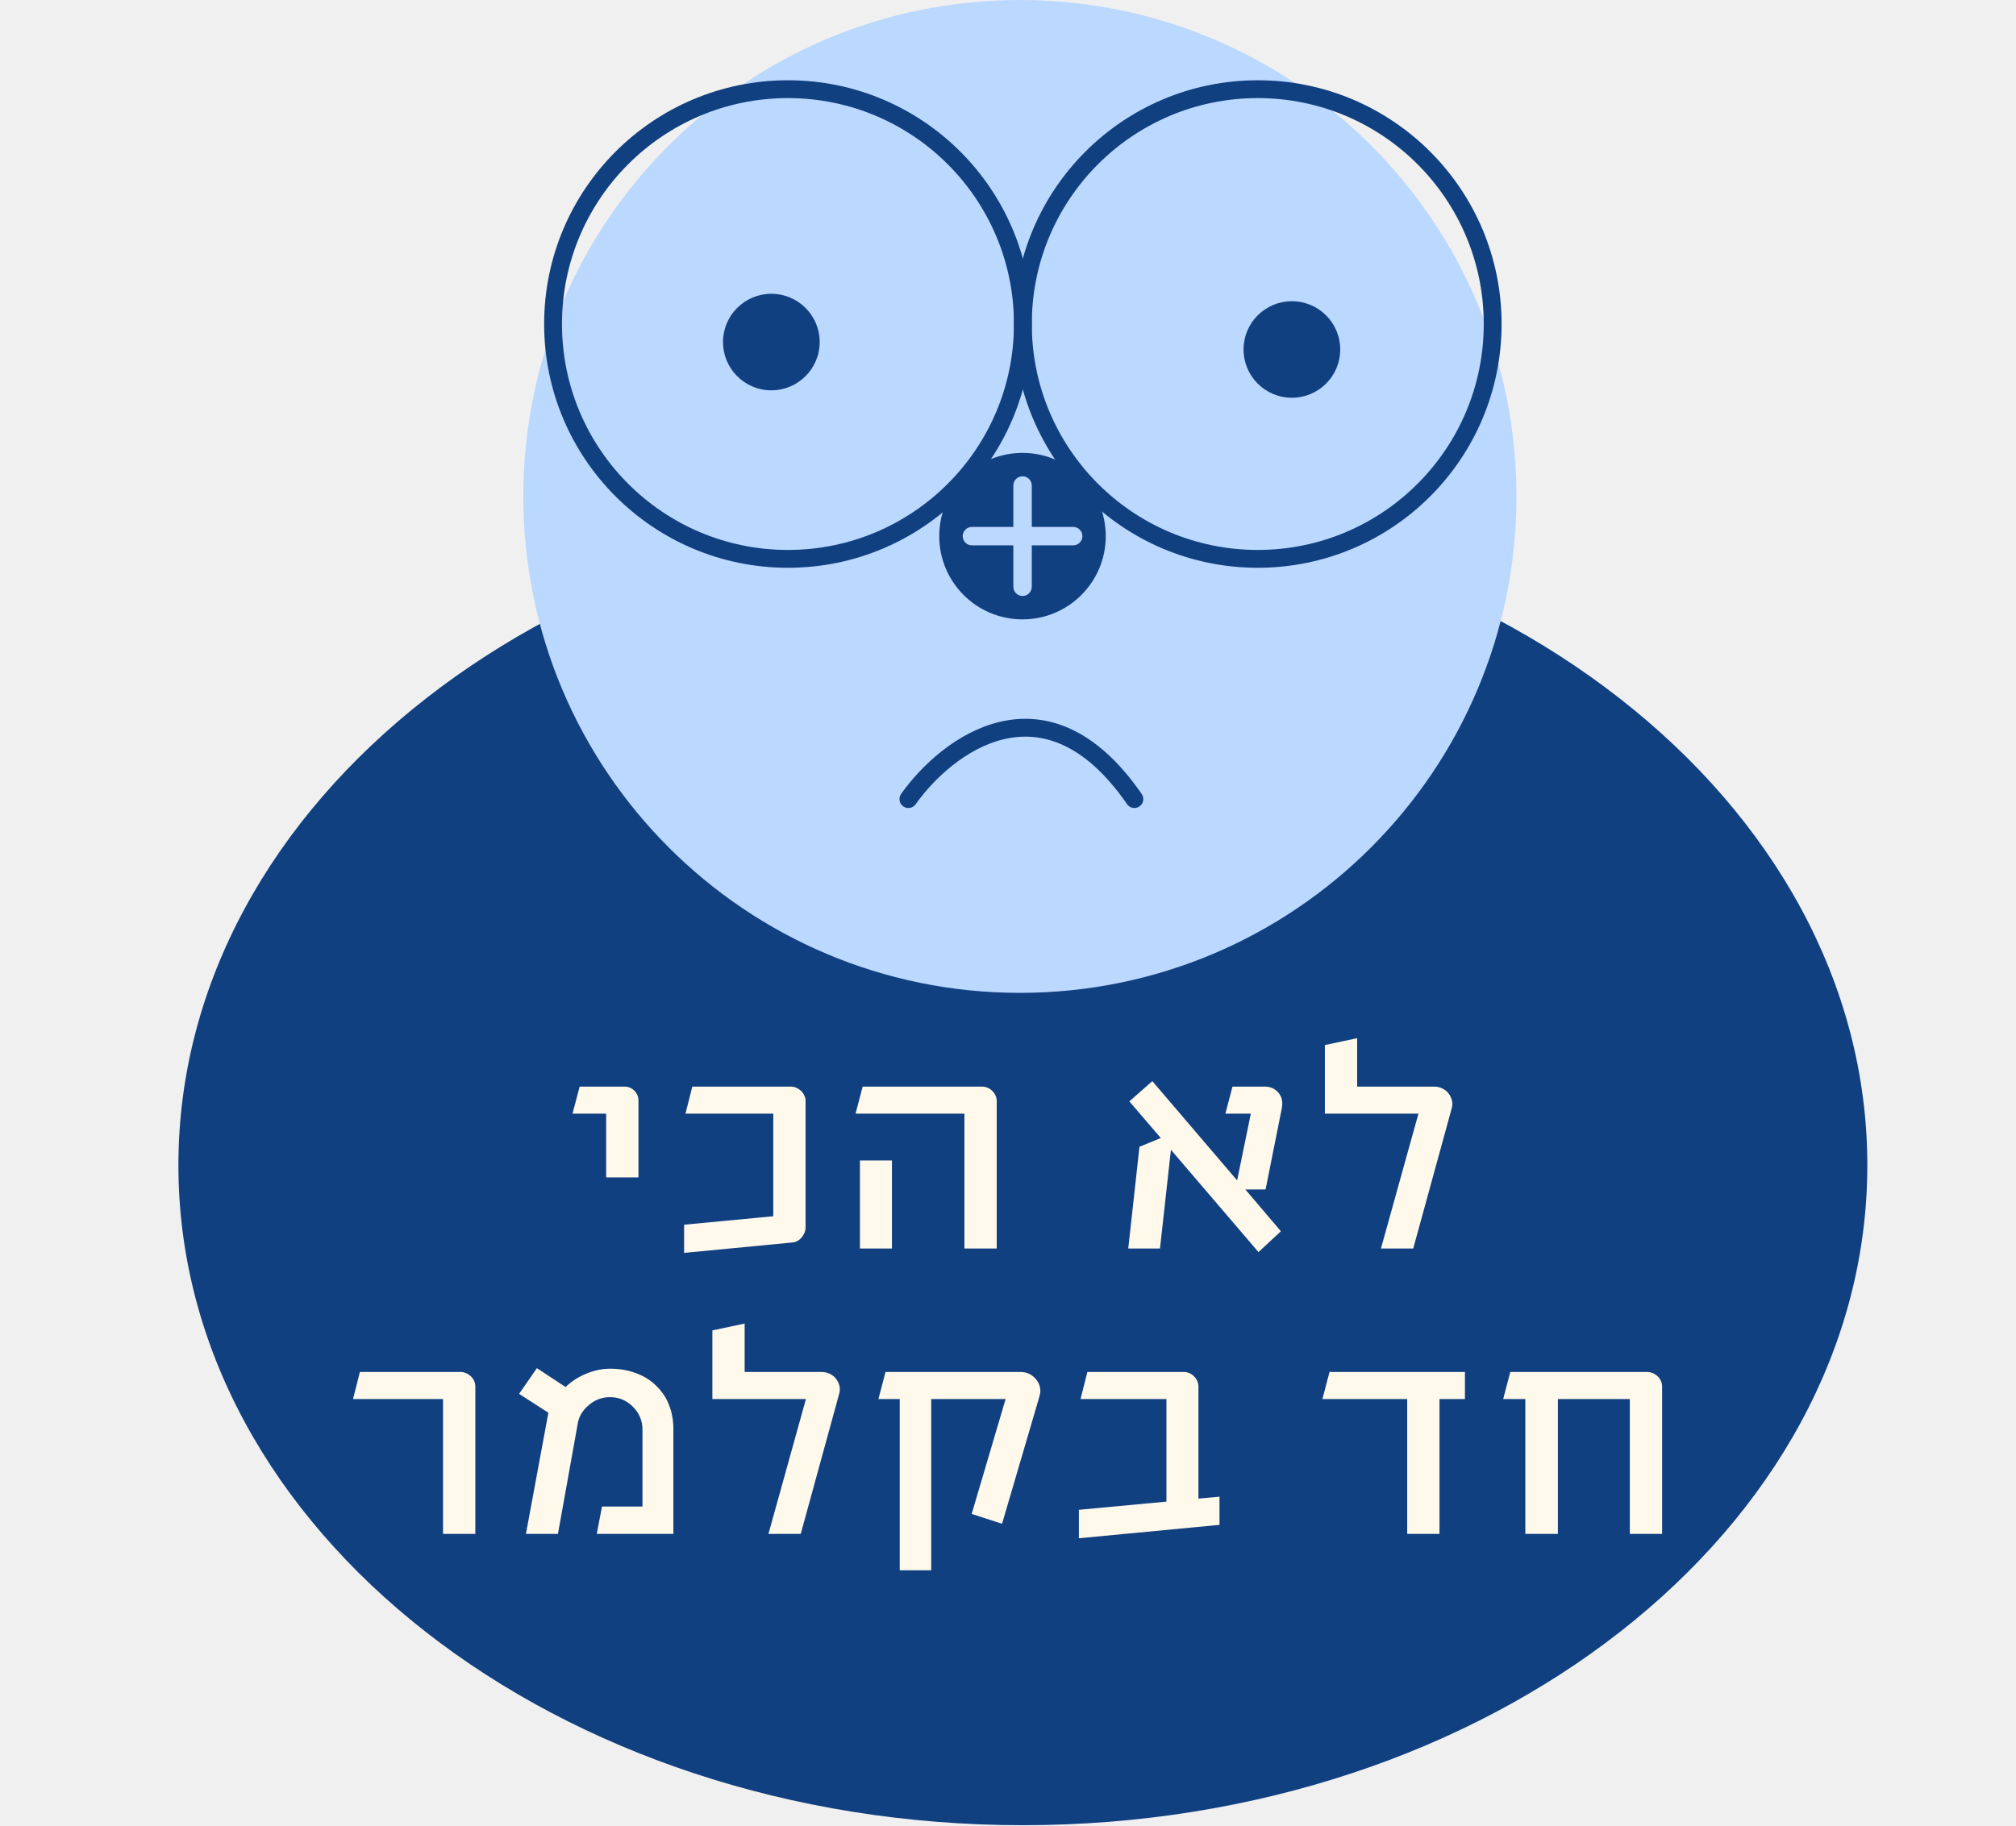
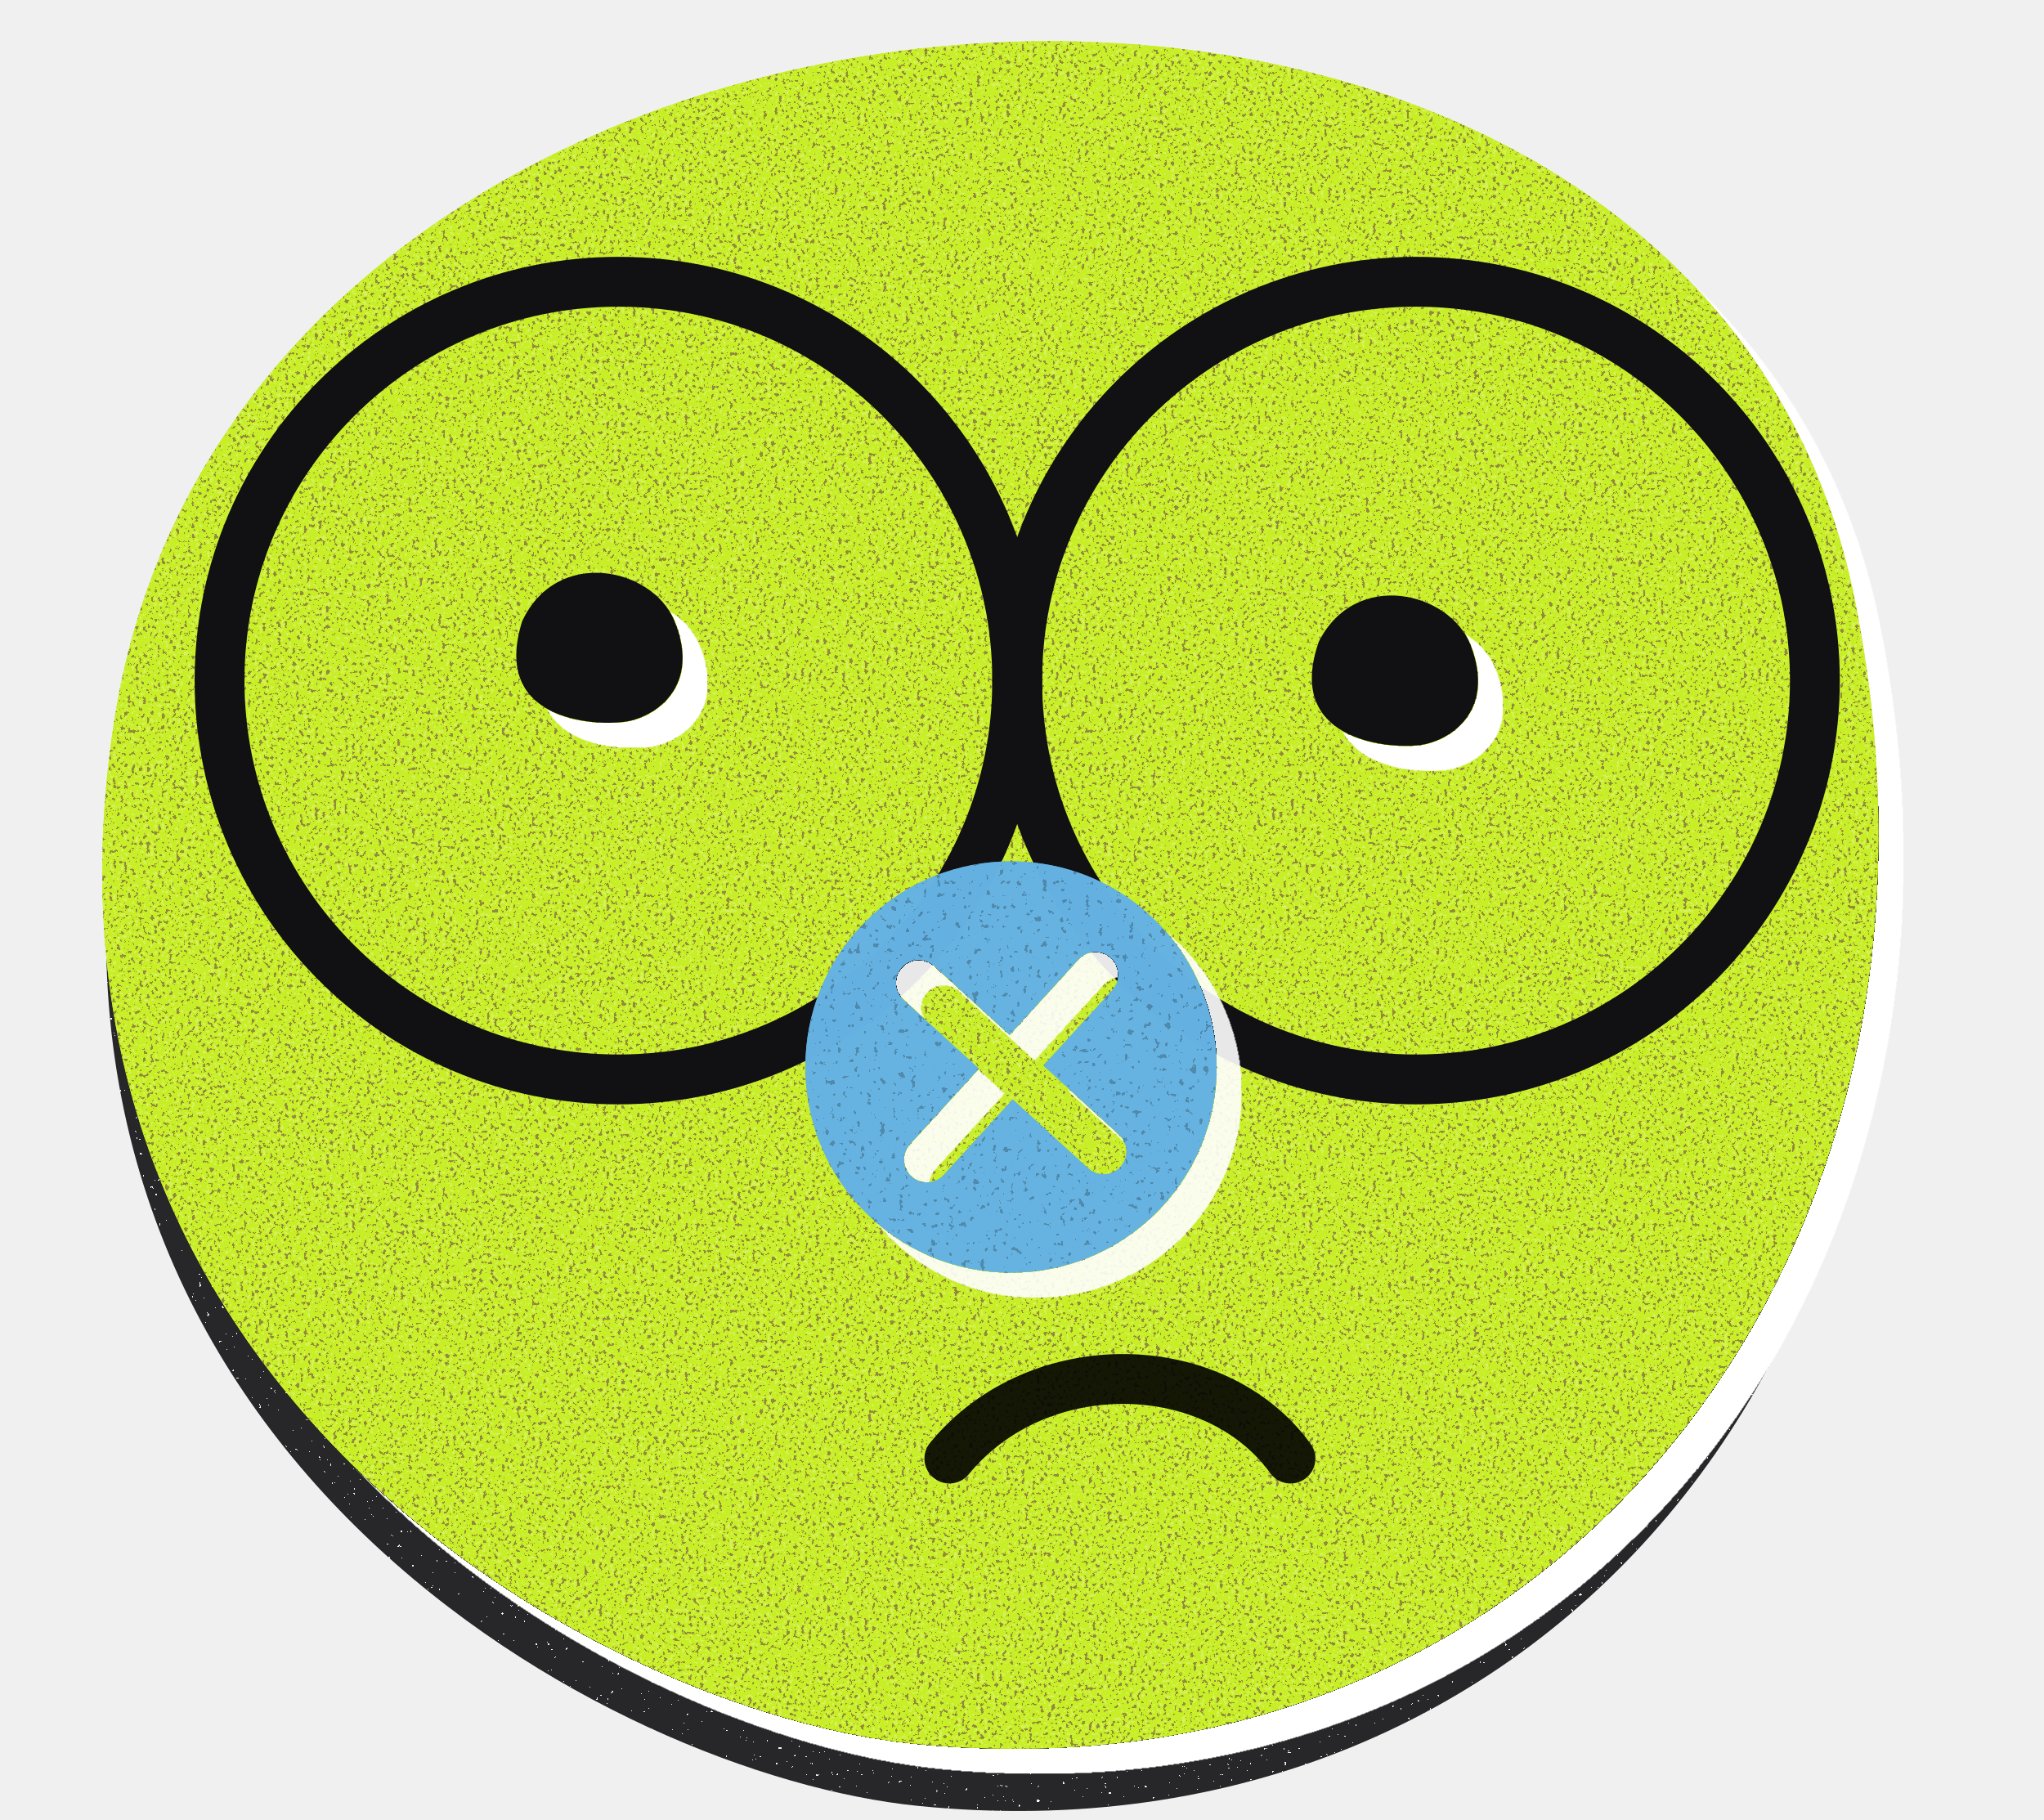
- <svg xmlns="http://www.w3.org/2000/svg" width="339" height="307" viewBox="0 0 339 307" fill="none">
-   <ellipse cx="172" cy="196" rx="142" ry="111" fill="#114081" />
-   <path d="M171.5 167C217.616 167 255 129.616 255 83.5C255 37.384 217.616 0 171.5 0C125.384 0 88 37.384 88 83.5C88 129.616 125.384 167 171.5 167Z" fill="#BBD8FF" />
-   <path d="M132.5 94C154.315 94 172 76.315 172 54.5C172 32.685 154.315 15 132.5 15C110.685 15 93 32.685 93 54.5C93 76.315 110.685 94 132.5 94Z" stroke="#114081" stroke-width="3" stroke-miterlimit="10" />
-   <path d="M211.5 94C233.315 94 251 76.315 251 54.5C251 32.685 233.315 15 211.5 15C189.685 15 172 32.685 172 54.5C172 76.315 189.685 94 211.5 94Z" stroke="#114081" stroke-width="3" stroke-miterlimit="10" />
-   <path d="M129.706 65.652C134.195 65.652 137.834 62.017 137.834 57.533C137.834 53.05 134.195 49.415 129.706 49.415C125.217 49.415 121.578 53.05 121.578 57.533C121.578 62.017 125.217 65.652 129.706 65.652Z" fill="#114081" />
-   <path d="M217.237 66.902C221.726 66.902 225.365 63.267 225.365 58.783C225.365 54.3 221.726 50.665 217.237 50.665C212.748 50.665 209.109 54.3 209.109 58.783C209.109 63.267 212.748 66.902 217.237 66.902Z" fill="#114081" />
-   <path d="M171.938 76.179C164.204 76.179 157.938 82.445 157.938 90.179C157.938 97.912 164.204 104.179 171.938 104.179C179.671 104.179 185.937 97.912 185.937 90.179C185.937 82.445 179.671 76.179 171.938 76.179ZM180.462 91.73H173.499V98.693C173.499 99.557 172.801 100.244 171.948 100.244C171.094 100.244 170.397 99.547 170.397 98.693V91.73H163.433C162.569 91.73 161.882 91.032 161.882 90.179C161.882 89.325 162.58 88.628 163.433 88.628H170.397V81.664C170.397 80.8 171.094 80.113 171.948 80.113C172.801 80.113 173.499 80.811 173.499 81.664V88.628H180.462C181.326 88.628 182.013 89.325 182.013 90.179C182.013 91.032 181.316 91.73 180.462 91.73Z" fill="#114081" />
-   <path d="M101.931 187.322H96.273L97.469 182.768H105.013C105.657 182.768 106.209 182.998 106.669 183.458C107.129 183.918 107.359 184.47 107.359 185.114V198.04H101.931V187.322ZM115.036 205.998L130.032 204.572V187.322H115.266L116.416 182.768H132.976C133.62 182.768 134.218 183.044 134.724 183.504C135.184 183.964 135.46 184.562 135.46 185.206V206.458C135.46 207.056 135.23 207.608 134.816 208.114C134.356 208.666 133.85 208.942 133.206 208.988L115.036 210.736V205.998ZM162.174 187.322H143.866L145.062 182.768H165.118C165.808 182.768 166.406 183.044 166.866 183.504C167.326 183.964 167.602 184.562 167.602 185.206V210H162.174V187.322ZM144.602 195.188H149.984V210H144.602V195.188ZM212.813 200.064H209.409L215.389 207.102L211.617 210.598L196.897 193.394L195.057 210H189.721L191.607 192.888L195.195 191.416L189.905 185.252L193.769 181.848L208.029 198.546L210.329 187.322H206.051L207.247 182.768H212.675C213.503 182.768 214.239 183.044 214.791 183.596C215.343 184.148 215.619 184.792 215.619 185.62C215.619 185.896 215.573 186.08 215.573 186.264L212.813 200.064ZM238.516 187.322H222.784V175.776L228.212 174.626V182.768H241.184C242.012 182.768 242.748 183.09 243.346 183.642C243.898 184.24 244.22 184.93 244.22 185.758C244.22 186.034 244.128 186.402 243.99 186.862L237.642 210H232.214L238.516 187.322ZM74.5 235.322H59.366L60.516 230.768H77.444C78.088 230.768 78.686 231.044 79.192 231.504C79.652 231.964 79.928 232.562 79.928 233.206V258H74.5V235.322ZM108.173 231.504C109.737 232.332 110.979 233.528 111.899 235.046C112.773 236.61 113.233 238.358 113.233 240.336V258H100.353L101.227 253.4H108.035V240.474C108.035 238.956 107.483 237.668 106.425 236.61C105.367 235.552 104.079 235 102.561 235C101.227 235 100.031 235.46 99.019 236.334C97.961 237.208 97.317 238.266 97.133 239.554L93.821 258H88.439L92.211 237.622L87.289 234.448L90.279 230.124L95.109 233.298C96.075 232.378 97.225 231.596 98.605 231.044C99.939 230.492 101.273 230.216 102.653 230.216C104.723 230.216 106.563 230.676 108.173 231.504ZM135.521 235.322H119.789V223.776L125.217 222.626V230.768H138.189C139.017 230.768 139.753 231.09 140.351 231.642C140.903 232.24 141.225 232.93 141.225 233.758C141.225 234.034 141.133 234.402 140.995 234.862L134.647 258H129.219L135.521 235.322ZM151.296 235.322H147.708L148.904 230.768H171.628C172.548 230.768 173.33 231.09 173.974 231.734C174.618 232.378 174.94 233.114 174.94 234.034C174.94 234.356 174.802 234.816 174.618 235.46L168.5 256.298L163.394 254.642L169.098 235.322H156.586V264.118H151.296V235.322ZM205.065 251.744V256.482L181.421 258.736V253.952L196.141 252.572V235.322H181.697L182.847 230.768H199.085C199.729 230.768 200.327 231.044 200.787 231.504C201.247 231.964 201.523 232.562 201.523 233.206V252.066L205.065 251.744ZM236.63 235.322H222.37L223.566 230.768H246.336V235.322H242.058V258H236.63V235.322ZM256.492 235.322H252.766L253.962 230.768H276.962C277.652 230.768 278.25 231.044 278.756 231.504C279.216 231.964 279.492 232.562 279.492 233.206V258H274.064V235.322H261.966V258H256.492V235.322Z" fill="#FFF9EC" />
-   <path d="M152.75 134.405C159.168 125.35 175.753 112.672 190.75 134.405" stroke="#114081" stroke-width="3" stroke-linecap="round" />
+ <svg xmlns="http://www.w3.org/2000/svg" width="164" height="146" viewBox="0 0 164 146" fill="none">
+   <g clip-path="url(#clip0_1758_3478)">
+     <g opacity="0.9" filter="url(#filter0_n_1758_3478)">
+       <path d="M9.468 62.854C1.167 116.537 48.835 142.395 73.658 144.894C124.679 150.034 159.785 106.024 149.101 53.026C136.06 -11.669 19.845 -4.25 9.468 62.854Z" fill="#111012" />
+     </g>
+     <g filter="url(#filter1_d_1758_3478)">
+       <path d="M9.161 57.858C0.859 111.541 48.527 137.398 73.35 139.898C124.372 145.038 159.477 101.028 148.793 48.03C135.752 -16.666 19.538 -9.246 9.161 57.858Z" fill="#C7EE26" />
+     </g>
+     <g filter="url(#filter2_n_1758_3478)">
+       <path d="M9.161 57.858C0.86 111.542 48.528 137.399 73.351 139.899C124.372 145.039 159.478 101.028 148.794 48.03C135.752 -16.665 19.538 -9.246 9.161 57.858Z" fill="#C7EE26" />
+     </g>
+     <path d="M49.616 86.607C67.289 86.607 81.616 72.281 81.616 54.607C81.616 36.934 67.289 22.607 49.616 22.607C31.943 22.607 17.616 36.934 17.616 54.607C17.616 72.281 31.943 86.607 49.616 86.607Z" stroke="#111012" stroke-width="4" stroke-miterlimit="10" />
+     <path d="M113.616 86.607C131.289 86.607 145.616 72.281 145.616 54.607C145.616 36.934 131.289 22.607 113.616 22.607C95.943 22.607 81.616 36.934 81.616 54.607C81.616 72.281 95.943 86.607 113.616 86.607Z" stroke="#111012" stroke-width="4" stroke-miterlimit="10" />
+     <g filter="url(#filter3_d_1758_3478)">
+       <path d="M117.999 51.77C116.345 47.48 108.757 45.62 105.81 51.495C103.068 59.376 111.245 60.061 113.752 59.805C116.26 59.549 120.067 57.133 117.999 51.77Z" fill="#111012" />
+     </g>
+     <g filter="url(#filter4_d_1758_3478)">
+       <path d="M54.089 49.764C52.311 45.523 44.673 43.883 41.897 49.842C39.384 57.799 47.578 58.247 50.077 57.919C52.576 57.59 56.311 55.065 54.089 49.764Z" fill="#111012" />
+     </g>
+     <g opacity="0.9" filter="url(#filter5_d_1758_3478)">
+       <path d="M68.932 74.479C62.785 81.215 63.264 91.644 69.987 97.791C76.711 103.938 87.153 103.46 93.3 96.736C99.447 90.012 98.969 79.571 92.245 73.424C85.521 67.276 75.079 67.755 68.932 74.479ZM89.251 79.436L83.717 85.497L89.779 91.031C90.527 91.718 90.576 92.871 89.901 93.62C89.227 94.368 88.061 94.417 87.312 93.742L81.251 88.209L75.718 94.27C75.03 95.018 73.877 95.067 73.129 94.393C72.38 93.718 72.331 92.552 73.006 91.804L78.54 85.742L72.478 80.209C71.73 79.522 71.681 78.368 72.356 77.62C73.03 76.871 74.196 76.822 74.945 77.497L81.006 83.031L86.539 76.969C87.227 76.221 88.38 76.172 89.128 76.847C89.877 77.522 89.926 78.687 89.251 79.436Z" fill="#65B1E2" />
+     </g>
+     <g opacity="0.9" filter="url(#filter6_n_1758_3478)">
+       <path d="M68.932 74.479C62.785 81.215 63.264 91.644 69.987 97.791C76.711 103.938 87.153 103.46 93.3 96.736C99.447 90.012 98.969 79.571 92.245 73.424C85.521 67.276 75.079 67.755 68.932 74.479ZM89.251 79.436L83.717 85.497L89.779 91.031C90.527 91.718 90.576 92.871 89.901 93.62C89.227 94.368 88.061 94.417 87.312 93.742L81.251 88.209L75.718 94.27C75.03 95.018 73.877 95.067 73.129 94.393C72.38 93.718 72.331 92.552 73.006 91.804L78.54 85.742L72.478 80.209C71.73 79.522 71.681 78.368 72.356 77.62C73.03 76.871 74.196 76.822 74.945 77.497L81.006 83.031L86.539 76.969C87.227 76.221 88.38 76.172 89.128 76.847C89.877 77.522 89.926 78.687 89.251 79.436Z" fill="#65B1E2" />
+     </g>
+     <path opacity="0.9" d="M76.172 117.025C83.34 108.294 97.546 108.731 103.541 117.025" stroke="black" stroke-width="4" stroke-linecap="round" />
+   </g>
+   <defs>
+     <filter id="filter0_n_1758_3478" x="8.51" y="8.304" width="142.511" height="136.999" filterUnits="userSpaceOnUse" color-interpolation-filters="sRGB">
+       <feFlood flood-opacity="0" result="BackgroundImageFix" />
+       <feBlend mode="normal" in="SourceGraphic" in2="BackgroundImageFix" result="shape" />
+       <feTurbulence type="fractalNoise" baseFrequency="3.333 3.333" stitchTiles="stitch" numOctaves="3" result="noise" seed="437" />
+       <feColorMatrix in="noise" type="luminanceToAlpha" result="alphaNoise" />
+       <feComponentTransfer in="alphaNoise" result="coloredNoise1">
+         <feFuncA type="discrete" tableValues="0 0 0 0 0 0 0 0 0 0 0 0 0 0 0 0 0 0 0 0 1 1 1 1 1 1 1 1 1 0 0 0 0 0 0 0 0 0 0 0 0 0 0 0 0 0 0 0 0 0 0 0 0 0 0 0 0 0 0 0 0 0 0 0 0 0 0 0 0 0 0 0 0 0 0 0 0 0 0 0 0 0 0 0 0 0 0 0 0 0 0 0 0 0 0 0 0 0 0 0 " />
+       </feComponentTransfer>
+       <feComposite operator="in" in2="shape" in="coloredNoise1" result="noise1Clipped" />
+       <feFlood flood-color="#F3F3F3" result="color1Flood" />
+       <feComposite operator="in" in2="noise1Clipped" in="color1Flood" result="color1" />
+       <feMerge result="effect1_noise_1758_3478">
+         <feMergeNode in="shape" />
+         <feMergeNode in="color1" />
+       </feMerge>
+     </filter>
+     <filter id="filter1_d_1758_3478" x="8.203" y="3.308" width="144.511" height="138.999" filterUnits="userSpaceOnUse" color-interpolation-filters="sRGB">
+       <feFlood flood-opacity="0" result="BackgroundImageFix" />
+       <feColorMatrix in="SourceAlpha" type="matrix" values="0 0 0 0 0 0 0 0 0 0 0 0 0 0 0 0 0 0 127 0" result="hardAlpha" />
+       <feOffset dx="2" dy="2" />
+       <feComposite in2="hardAlpha" operator="out" />
+       <feColorMatrix type="matrix" values="0 0 0 0 1 0 0 0 0 1 0 0 0 0 1 0 0 0 1 0" />
+       <feBlend mode="normal" in2="BackgroundImageFix" result="effect1_dropShadow_1758_3478" />
+       <feBlend mode="normal" in="SourceGraphic" in2="effect1_dropShadow_1758_3478" result="shape" />
+     </filter>
+     <filter id="filter2_n_1758_3478" x="8.203" y="3.309" width="142.511" height="136.999" filterUnits="userSpaceOnUse" color-interpolation-filters="sRGB">
+       <feFlood flood-opacity="0" result="BackgroundImageFix" />
+       <feBlend mode="normal" in="SourceGraphic" in2="BackgroundImageFix" result="shape" />
+       <feTurbulence type="fractalNoise" baseFrequency="3.333 3.333" stitchTiles="stitch" numOctaves="3" result="noise" seed="4583" />
+       <feColorMatrix in="noise" type="luminanceToAlpha" result="alphaNoise" />
+       <feComponentTransfer in="alphaNoise" result="coloredNoise1">
+         <feFuncA type="discrete" tableValues="0 0 0 0 0 0 0 0 0 0 0 1 1 1 1 1 1 1 1 1 1 1 1 1 1 1 1 1 1 1 1 1 1 1 1 1 1 1 1 0 0 0 0 0 0 0 0 0 0 0 0 0 0 0 0 0 0 0 0 0 0 0 0 0 0 0 0 0 0 0 0 0 0 0 0 0 0 0 0 0 0 0 0 0 0 0 0 0 0 0 0 0 0 0 0 0 0 0 0 0 " />
+       </feComponentTransfer>
+       <feComposite operator="in" in2="shape" in="coloredNoise1" result="noise1Clipped" />
+       <feComponentTransfer in="alphaNoise" result="coloredNoise2">
+         <feFuncA type="discrete" tableValues="0 0 0 0 0 0 0 0 0 0 0 0 0 0 0 0 0 0 0 0 0 0 0 0 0 0 0 0 0 0 0 0 0 0 0 0 0 0 0 0 0 0 0 0 0 0 0 0 0 0 0 0 0 0 0 0 0 0 0 0 0 1 1 1 1 1 1 1 1 1 1 1 1 1 1 1 1 1 1 1 1 1 1 1 1 1 1 1 1 0 0 0 0 0 0 0 0 0 0 0 " />
+       </feComponentTransfer>
+       <feComposite operator="in" in2="shape" in="coloredNoise2" result="noise2Clipped" />
+       <feFlood flood-color="rgba(121, 90, 73, 0.67)" result="color1Flood" />
+       <feComposite operator="in" in2="noise1Clipped" in="color1Flood" result="color1" />
+       <feFlood flood-color="rgba(255, 255, 255, 0.25)" result="color2Flood" />
+       <feComposite operator="in" in2="noise2Clipped" in="color2Flood" result="color2" />
+       <feMerge result="effect1_noise_1758_3478">
+         <feMergeNode in="shape" />
+         <feMergeNode in="color1" />
+         <feMergeNode in="color2" />
+       </feMerge>
+     </filter>
+     <filter id="filter3_d_1758_3478" x="105.255" y="47.779" width="15.337" height="14.068" filterUnits="userSpaceOnUse" color-interpolation-filters="sRGB">
+       <feFlood flood-opacity="0" result="BackgroundImageFix" />
+       <feColorMatrix in="SourceAlpha" type="matrix" values="0 0 0 0 0 0 0 0 0 0 0 0 0 0 0 0 0 0 127 0" result="hardAlpha" />
+       <feOffset dx="2" dy="2" />
+       <feComposite in2="hardAlpha" operator="out" />
+       <feColorMatrix type="matrix" values="0 0 0 0 1 0 0 0 0 1 0 0 0 0 1 0 0 0 1 0" />
+       <feBlend mode="normal" in2="BackgroundImageFix" result="effect1_dropShadow_1758_3478" />
+       <feBlend mode="normal" in="SourceGraphic" in2="effect1_dropShadow_1758_3478" result="shape" />
+     </filter>
+     <filter id="filter4_d_1758_3478" x="41.424" y="45.956" width="15.344" height="14.037" filterUnits="userSpaceOnUse" color-interpolation-filters="sRGB">
+       <feFlood flood-opacity="0" result="BackgroundImageFix" />
+       <feColorMatrix in="SourceAlpha" type="matrix" values="0 0 0 0 0 0 0 0 0 0 0 0 0 0 0 0 0 0 127 0" result="hardAlpha" />
+       <feOffset dx="2" dy="2" />
+       <feComposite in2="hardAlpha" operator="out" />
+       <feColorMatrix type="matrix" values="0 0 0 0 1 0 0 0 0 1 0 0 0 0 1 0 0 0 1 0" />
+       <feBlend mode="normal" in2="BackgroundImageFix" result="effect1_dropShadow_1758_3478" />
+       <feBlend mode="normal" in="SourceGraphic" in2="effect1_dropShadow_1758_3478" result="shape" />
+     </filter>
+     <filter id="filter5_d_1758_3478" x="64.616" y="69.107" width="35" height="35" filterUnits="userSpaceOnUse" color-interpolation-filters="sRGB">
+       <feFlood flood-opacity="0" result="BackgroundImageFix" />
+       <feColorMatrix in="SourceAlpha" type="matrix" values="0 0 0 0 0 0 0 0 0 0 0 0 0 0 0 0 0 0 127 0" result="hardAlpha" />
+       <feOffset dx="2" dy="2" />
+       <feComposite in2="hardAlpha" operator="out" />
+       <feColorMatrix type="matrix" values="0 0 0 0 1 0 0 0 0 1 0 0 0 0 1 0 0 0 1 0" />
+       <feBlend mode="normal" in2="BackgroundImageFix" result="effect1_dropShadow_1758_3478" />
+       <feBlend mode="normal" in="SourceGraphic" in2="effect1_dropShadow_1758_3478" result="shape" />
+     </filter>
+     <filter id="filter6_n_1758_3478" x="64.616" y="69.107" width="33" height="33" filterUnits="userSpaceOnUse" color-interpolation-filters="sRGB">
+       <feFlood flood-opacity="0" result="BackgroundImageFix" />
+       <feBlend mode="normal" in="SourceGraphic" in2="BackgroundImageFix" result="shape" />
+       <feTurbulence type="fractalNoise" baseFrequency="2 2" stitchTiles="stitch" numOctaves="3" result="noise" seed="6579" />
+       <feColorMatrix in="noise" type="luminanceToAlpha" result="alphaNoise" />
+       <feComponentTransfer in="alphaNoise" result="coloredNoise1">
+         <feFuncA type="discrete" tableValues="0 0 0 0 0 0 0 0 0 0 0 0 0 0 1 1 1 1 1 1 1 1 1 1 1 1 1 1 1 1 1 1 1 1 1 0 0 0 0 0 0 0 0 0 0 0 0 0 0 0 0 0 0 0 0 0 0 0 0 0 0 0 0 0 0 0 0 0 0 0 0 0 0 0 0 0 0 0 0 0 0 0 0 0 0 0 0 0 0 0 0 0 0 0 0 0 0 0 0 0 " />
+       </feComponentTransfer>
+       <feComposite operator="in" in2="shape" in="coloredNoise1" result="noise1Clipped" />
+       <feFlood flood-color="rgba(0, 0, 0, 0.25)" result="color1Flood" />
+       <feComposite operator="in" in2="noise1Clipped" in="color1Flood" result="color1" />
+       <feMerge result="effect1_noise_1758_3478">
+         <feMergeNode in="shape" />
+         <feMergeNode in="color1" />
+       </feMerge>
+     </filter>
+     <clipPath id="clip0_1758_3478">
+       <rect width="164" height="146" fill="white" />
+     </clipPath>
+   </defs>
</svg>
